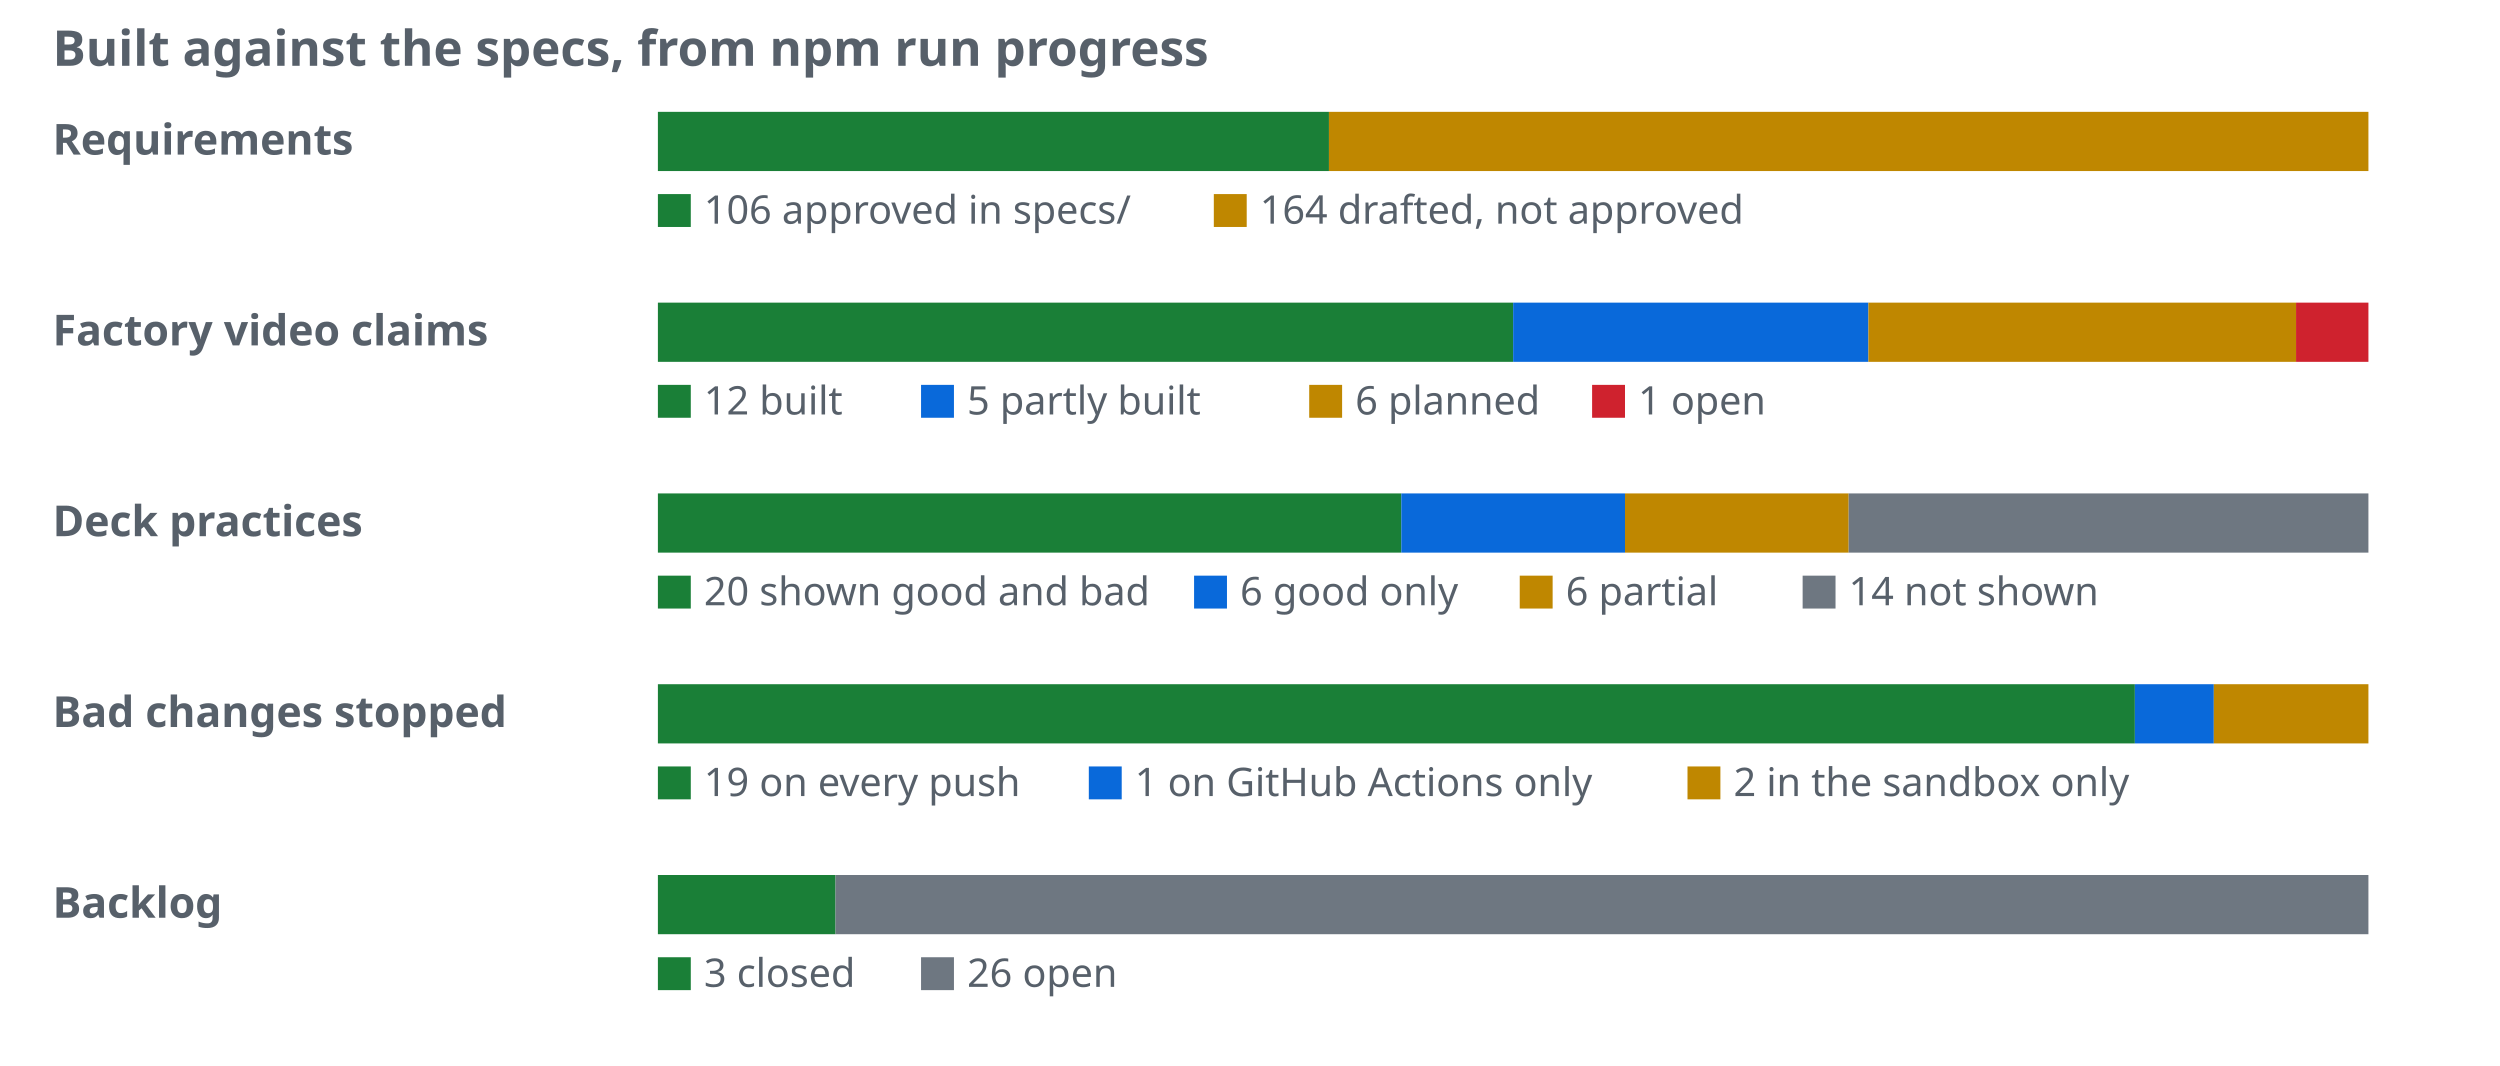
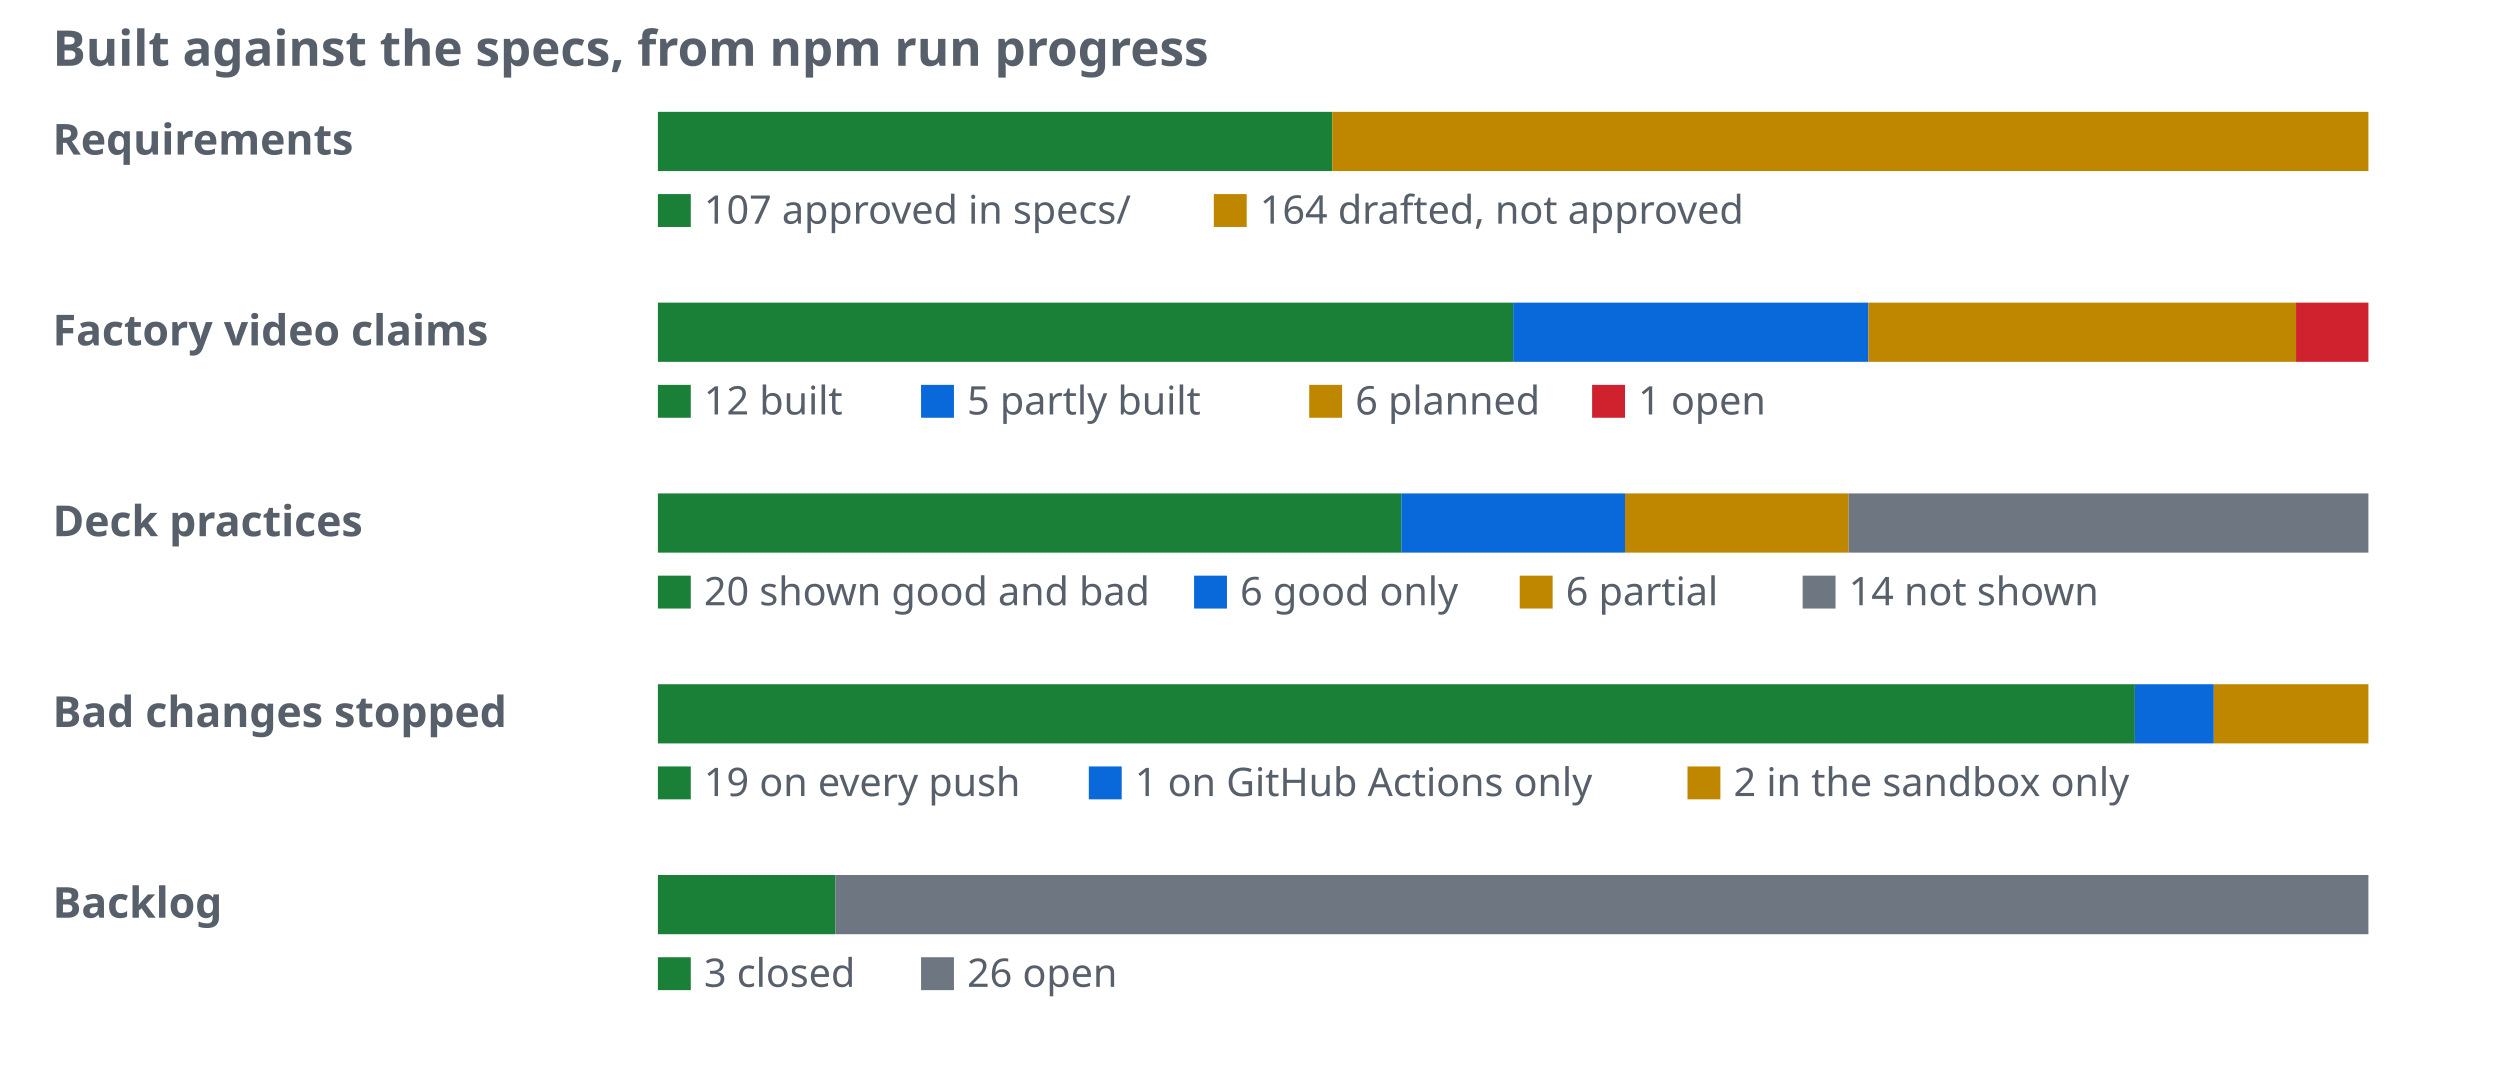
<svg xmlns="http://www.w3.org/2000/svg" width="760" height="324" viewBox="0 0 760 324" role="img" aria-labelledby="title">
  <style>text{fill:#57606a;font-family:sans-serif}.h{font-size:15px;font-weight:600}.t{font-size:13px;font-weight:600}.l{font-size:12px}@media (prefers-color-scheme:dark){text{fill:#9198a1}}</style>
  <text x="16" y="20" class="h">Built against the specs, from npm run progress</text>
  <text x="16" y="47" class="t">Requirements</text>
-   <rect x="200" y="34" width="204" height="18" fill="#1a7f37" />
-   <rect x="404" y="34" width="316" height="18" fill="#bf8700" />
+   <rect x="200" y="34" width="205" height="18" fill="#1a7f37" />
+   <rect x="405" y="34" width="315" height="18" fill="#bf8700" />
  <rect x="200" y="59" width="10" height="10" fill="#1a7f37" />
-   <text x="214" y="68" class="l">106 approved in specs/</text>
+   <text x="214" y="68" class="l">107 approved in specs/</text>
  <rect x="369" y="59" width="10" height="10" fill="#bf8700" />
  <text x="383" y="68" class="l">164 drafted, not approved</text>
  <text x="16" y="105" class="t">Factory video claims</text>
  <rect x="200" y="92" width="260" height="18" fill="#1a7f37" />
  <rect x="460" y="92" width="108" height="18" fill="#0969da" />
  <rect x="568" y="92" width="130" height="18" fill="#bf8700" />
  <rect x="698" y="92" width="22" height="18" fill="#cf222e" />
  <rect x="200" y="117" width="10" height="10" fill="#1a7f37" />
  <text x="214" y="126" class="l">12 built</text>
  <rect x="280" y="117" width="10" height="10" fill="#0969da" />
  <text x="294" y="126" class="l">5 partly built</text>
  <rect x="398" y="117" width="10" height="10" fill="#bf8700" />
  <text x="412" y="126" class="l">6 planned</text>
  <rect x="484" y="117" width="10" height="10" fill="#cf222e" />
  <text x="498" y="126" class="l">1 open</text>
  <text x="16" y="163" class="t">Deck practices</text>
  <rect x="200" y="150" width="226" height="18" fill="#1a7f37" />
  <rect x="426" y="150" width="68" height="18" fill="#0969da" />
  <rect x="494" y="150" width="68" height="18" fill="#bf8700" />
  <rect x="562" y="150" width="158" height="18" fill="#6e7781" />
  <rect x="200" y="175" width="10" height="10" fill="#1a7f37" />
  <text x="214" y="184" class="l">20 shown good and bad</text>
  <rect x="363" y="175" width="10" height="10" fill="#0969da" />
  <text x="377" y="184" class="l">6 good only</text>
  <rect x="462" y="175" width="10" height="10" fill="#bf8700" />
  <text x="476" y="184" class="l">6 partial</text>
  <rect x="548" y="175" width="10" height="10" fill="#6e7781" />
  <text x="562" y="184" class="l">14 not shown</text>
  <text x="16" y="221" class="t">Bad changes stopped</text>
  <rect x="200" y="208" width="449" height="18" fill="#1a7f37" />
  <rect x="649" y="208" width="24" height="18" fill="#0969da" />
  <rect x="673" y="208" width="47" height="18" fill="#bf8700" />
  <rect x="200" y="233" width="10" height="10" fill="#1a7f37" />
  <text x="214" y="242" class="l">19 on every push</text>
  <rect x="331" y="233" width="10" height="10" fill="#0969da" />
  <text x="345" y="242" class="l">1 on GitHub Actions only</text>
  <rect x="513" y="233" width="10" height="10" fill="#bf8700" />
  <text x="527" y="242" class="l">2 in the sandbox only</text>
  <text x="16" y="279" class="t">Backlog</text>
  <rect x="200" y="266" width="54" height="18" fill="#1a7f37" />
  <rect x="254" y="266" width="466" height="18" fill="#6e7781" />
  <rect x="200" y="291" width="10" height="10" fill="#1a7f37" />
  <text x="214" y="300" class="l">3 closed</text>
  <rect x="280" y="291" width="10" height="10" fill="#6e7781" />
  <text x="294" y="300" class="l">26 open</text>
</svg>
